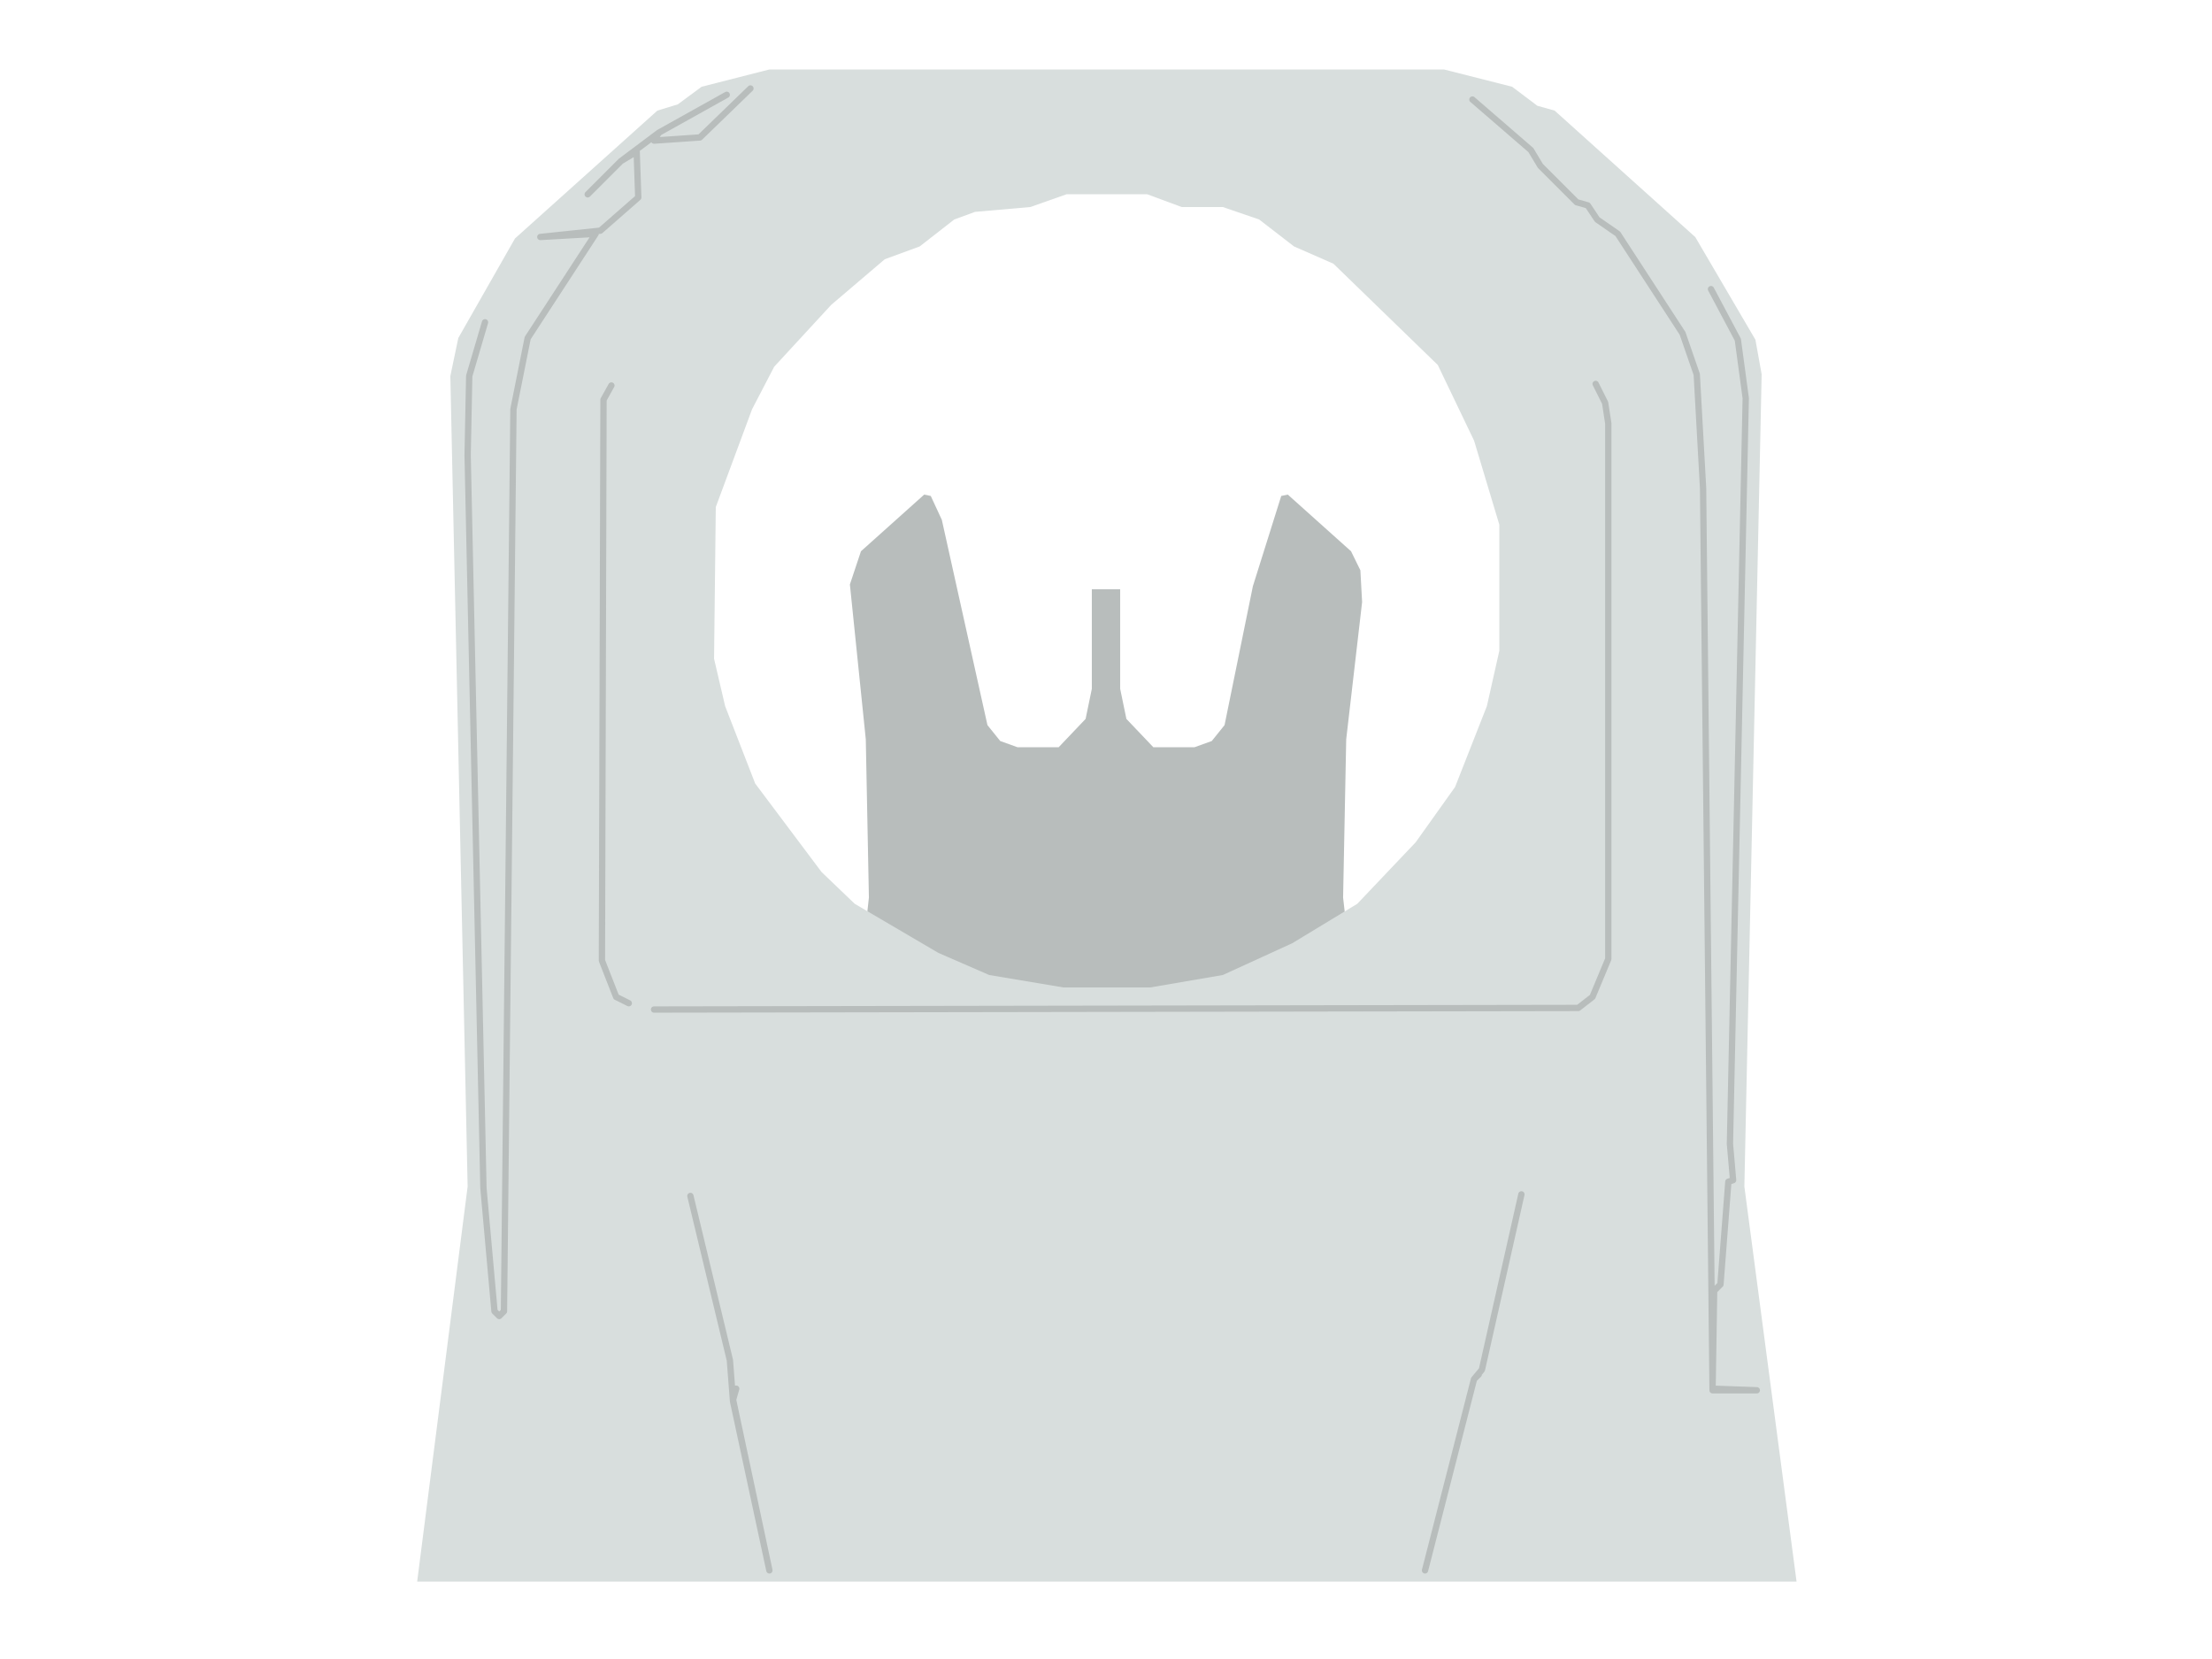
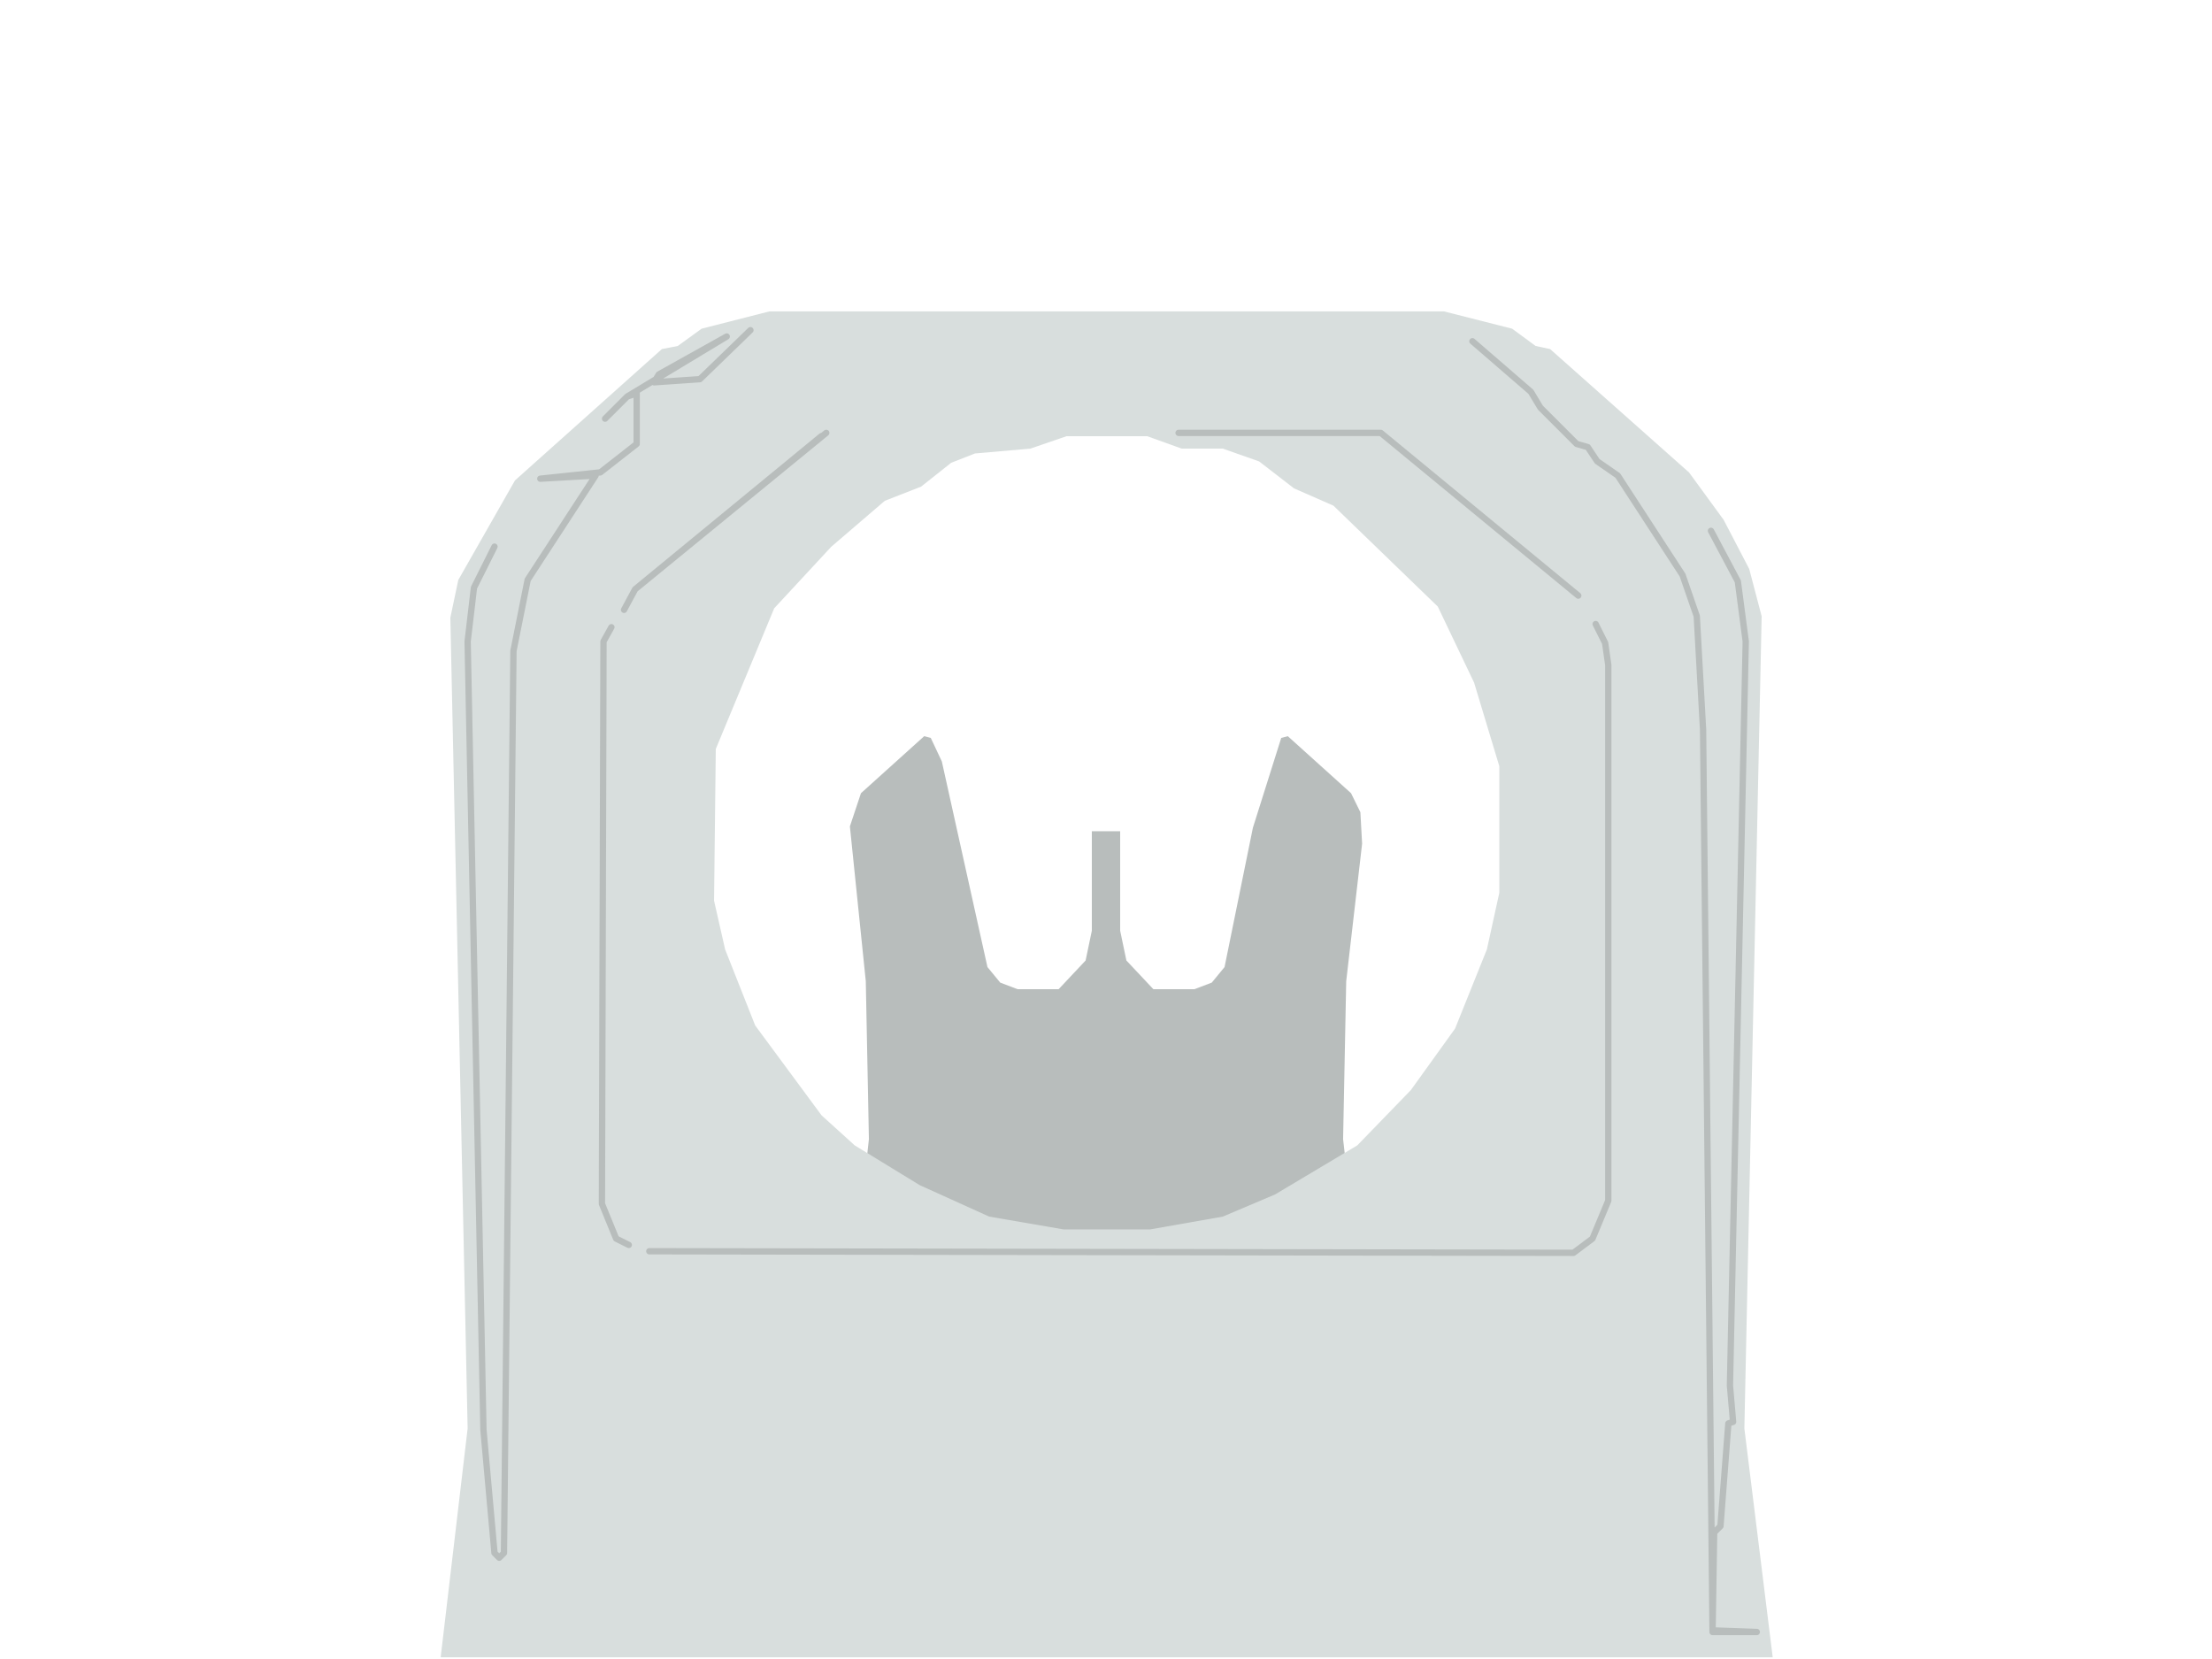
<svg xmlns="http://www.w3.org/2000/svg" viewBox="0 0 64 48">
-   <path d="M26.74,14.31 L24.91,15.95 L24.59,16.91 L25.05,21.39 L25.14,25.97 L24.37,32.91 L24.37,37.35 L24.50,37.67 L24.87,37.85 L27.52,37.94 L27.75,38.40 L27.75,39.18 L27.29,39.18 L27.25,38.45 L26.10,38.45 L25.46,39.13 L24.73,39.13 L24.27,39.59 L24.27,40.00 L39.73,40.00 L39.73,39.59 L39.27,39.13 L38.54,39.13 L37.94,38.45 L36.75,38.45 L36.71,39.18 L36.30,39.18 L36.48,37.94 L39.13,37.85 L39.50,37.67 L39.63,37.35 L39.59,32.37 L38.86,25.97 L38.95,21.39 L39.41,17.42 L39.36,16.50 L39.09,15.95 L37.26,14.31 L37.07,14.35 L36.25,16.96 L35.43,20.98 L35.06,21.44 L34.56,21.62 L33.37,21.62 L32.59,20.80 L32.41,19.93 L32.41,17.05 L31.59,17.05 L31.59,19.93 L31.41,20.80 L30.63,21.62 L29.44,21.62 L28.94,21.44 L28.57,20.98 L27.25,15.04 L26.93,14.35Z" fill="#b8bdbc" fill-rule="evenodd" />
-   <path d="M19.02,3.20 L14.90,6.90 L13.26,9.78 L13.03,10.88 L13.53,34.33 L12.07,45.76 L51.98,45.76 L50.47,34.33 L50.97,10.83 L50.79,9.83 L49.05,6.86 L44.98,3.20 L44.48,3.06 L43.75,2.51 L41.78,2.01 L22.26,2.01 L20.30,2.51 L19.61,3.02Z M30.86,5.62 L33.19,5.62 L34.19,5.99 L35.38,5.99 L36.43,6.35 L37.44,7.13 L38.58,7.63 L41.60,10.56 L42.65,12.75 L43.38,15.18 L43.38,18.83 L43.02,20.43 L42.10,22.77 L40.96,24.37 L39.27,26.15 L37.39,27.29 L35.38,28.21 L33.28,28.57 L30.77,28.57 L28.62,28.21 L27.15,27.57 L24.73,26.15 L23.77,25.23 L21.85,22.67 L20.98,20.43 L20.66,19.06 L20.71,14.67 L21.76,11.84 L22.40,10.61 L24.05,8.82 L25.60,7.50 L26.61,7.13 L27.61,6.35 L28.21,6.13 L29.81,5.99Z" fill="#d8dedd" fill-rule="evenodd" />
+   <path d="M26.74,21.30 L24.91,22.95 L24.59,23.91 L25.05,28.39 L25.14,32.96 L24.37,39.91 L24.37,44.34 L24.50,44.71 L24.87,44.85 L27.52,44.94 L27.75,45.39 L27.75,46.17 L27.29,46.17 L27.25,45.44 L26.10,45.44 L25.46,46.17 L24.73,46.17 L24.27,46.63 L24.27,46.99 L39.73,46.99 L39.73,46.63 L39.27,46.17 L38.54,46.17 L37.94,45.44 L36.75,45.44 L36.71,46.17 L36.30,46.17 L36.48,44.94 L39.13,44.85 L39.50,44.71 L39.63,44.34 L39.59,39.36 L38.86,32.96 L38.95,28.39 L39.41,24.41 L39.36,23.50 L39.09,22.95 L37.26,21.30 L37.07,21.35 L36.25,23.95 L35.43,27.98 L35.06,28.43 L34.56,28.62 L33.37,28.62 L32.59,27.79 L32.41,26.93 L32.41,24.05 L31.59,24.05 L31.59,26.93 L31.41,27.79 L30.63,28.62 L29.44,28.62 L28.94,28.43 L28.57,27.98 L27.25,22.03 L26.93,21.35Z" fill="#b8bdbc" fill-rule="evenodd" />
+   <path d="M14.90,13.90 L13.26,16.78 L13.03,17.87 L13.53,41.33 L12.75,47.95 L51.29,47.95 L50.47,41.33 L50.97,17.83 L50.61,16.46 L49.87,15.04 L48.87,13.67 L44.85,10.10 L44.43,10.01 L43.75,9.51 L41.78,9.01 L22.26,9.01 L20.30,9.51 L19.61,10.01 L19.15,10.10Z M30.86,12.62 L33.19,12.62 L34.19,12.98 L35.38,12.98 L36.43,13.35 L37.44,14.13 L38.58,14.63 L41.60,17.55 L42.65,19.75 L43.38,22.17 L43.38,25.83 L43.02,27.47 L42.10,29.76 L40.82,31.54 L39.27,33.14 L36.89,34.56 L35.38,35.20 L33.28,35.57 L30.77,35.57 L28.62,35.20 L26.61,34.29 L24.73,33.14 L23.77,32.27 L21.85,29.67 L20.98,27.47 L20.66,26.06 L20.71,21.67 L22.40,17.60 L24.05,15.82 L25.60,14.49 L26.65,14.08 L27.52,13.39 L28.21,13.12 L29.81,12.98Z" fill="#d8dedd" fill-rule="evenodd" />
  <g transform="scale(0.04571)" fill="none" stroke="#b8bdbc" stroke-width="4.0" stroke-linecap="round" stroke-linejoin="round">
-     <path d="M932,63 L969,95 L975,105 L998,128 L1005,130 L1011,139 L1024,148 L1065,211 L1074,237 L1078,309 L1084,880 L1112,880 L1084,879 L1085,817 L1089,813 L1094,748 L1097,747 L1095,724 L1105,252 L1100,215 L1083,183" />
-     <path d="M475,56 L443,87 L414,89 L417,84 L460,60 L417,84 L393,102 L372,123 L393,102 L403,96 L404,125 L380,146 L342,150 L377,148 L334,214 L325,259 L319,830 L316,833 L313,830 L306,752 L296,288 L297,238 L307,204" />
-     <path d="M1010,243 L1016,255 L1018,268 L1018,607 L1008,631 L999,638 L414,639" />
-     <path d="M437,757 L462,861 L464,887 L487,994 L464,886 L466,879" />
-     <path d="M387,244 L382,253 L381,608 L390,631 L398,635" />
-     <path d="M963,756 L938,867 L933,873 L902,994 L933,873 L936,870" />
+     <path d="M932,216 L969,248 L975,258 L998,281 L1005,283 L1011,292 L1024,301 L1065,364 L1074,390 L1078,462 L1084,1033 L1112,1033 L1084,1032 L1085,970 L1089,966 L1094,901 L1097,900 L1095,877 L1105,406 L1100,368 L1083,336" />
+     <path d="M475,209 L443,240 L414,242 L417,237 L460,213 L397,251 L383,265 L397,251 L403,249 L403,281 L380,299 L342,303 L377,301 L334,367 L325,412 L319,983 L316,986 L313,983 L306,905 L296,406 L300,372 L313,346" />
+     <path d="M1010,395 L1016,407 L1018,421 L1018,760 L1008,784 L996,793 L411,792" />
+     <path d="M387,397 L382,406 L381,762 L390,784 L398,788" />
+     <path d="M746,274 L874,274 L999,377" />
+     <path d="M523,274 L402,373 L395,386 L402,373 L520,276" />
  </g>
</svg>
